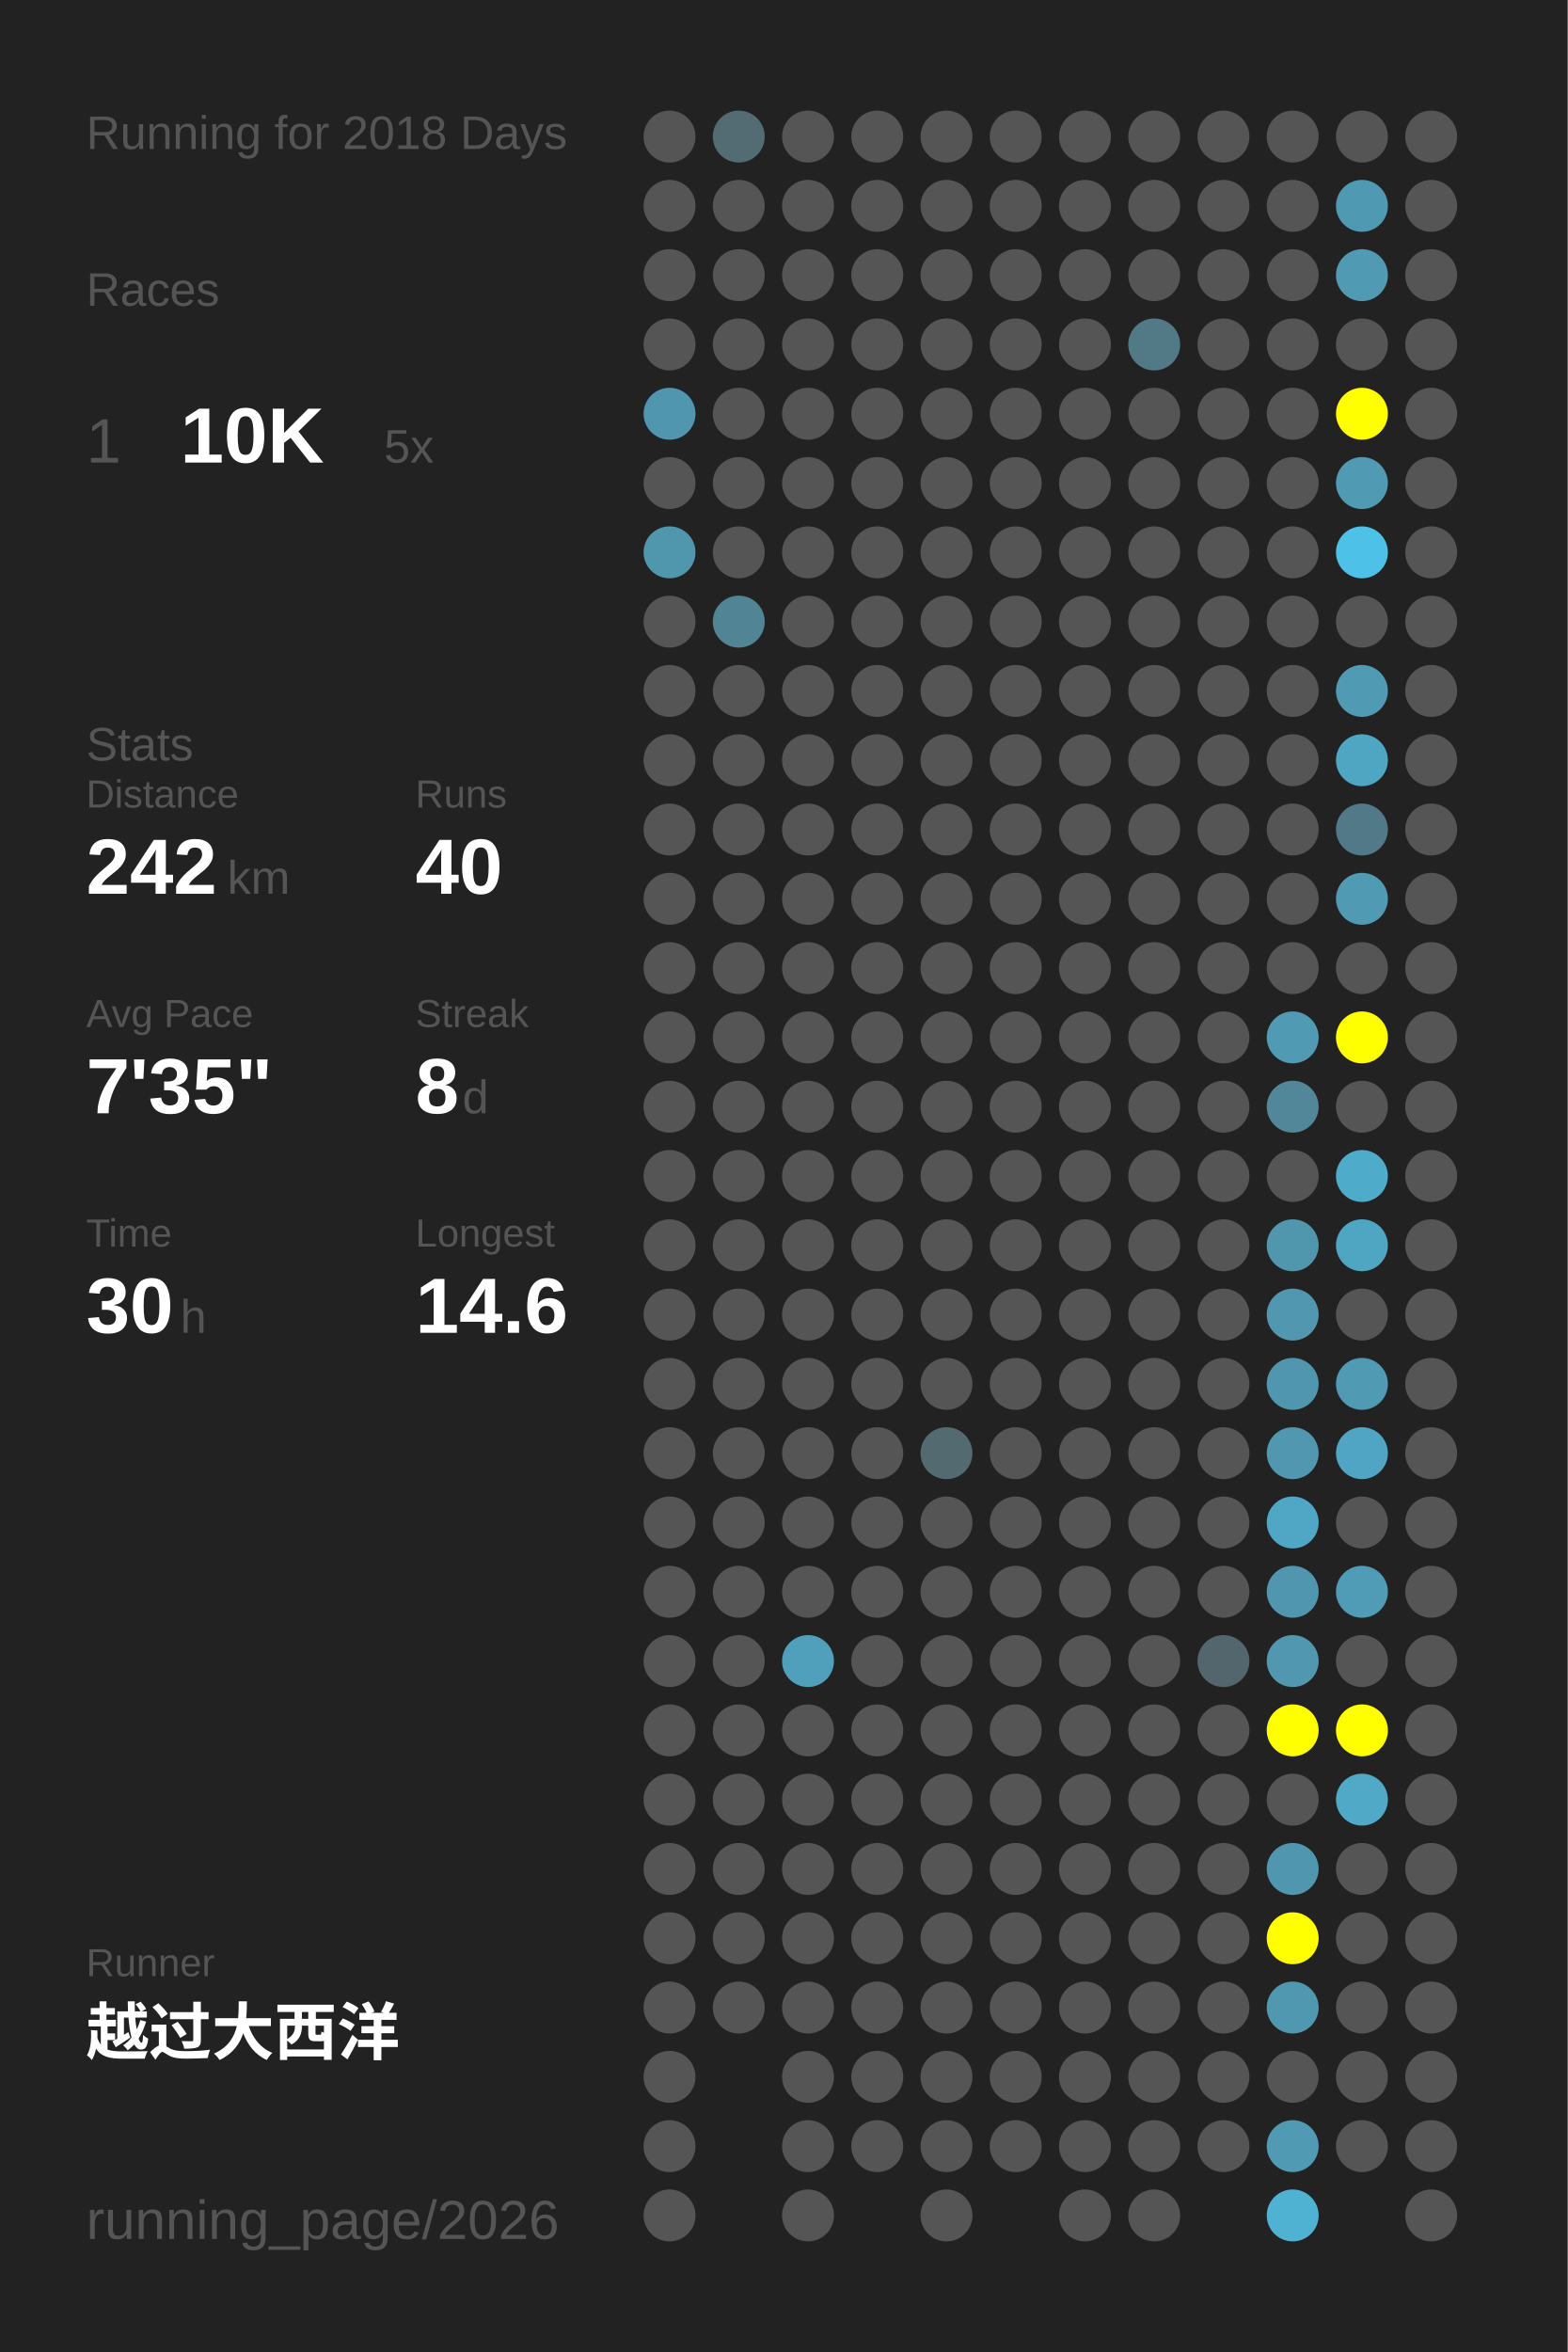
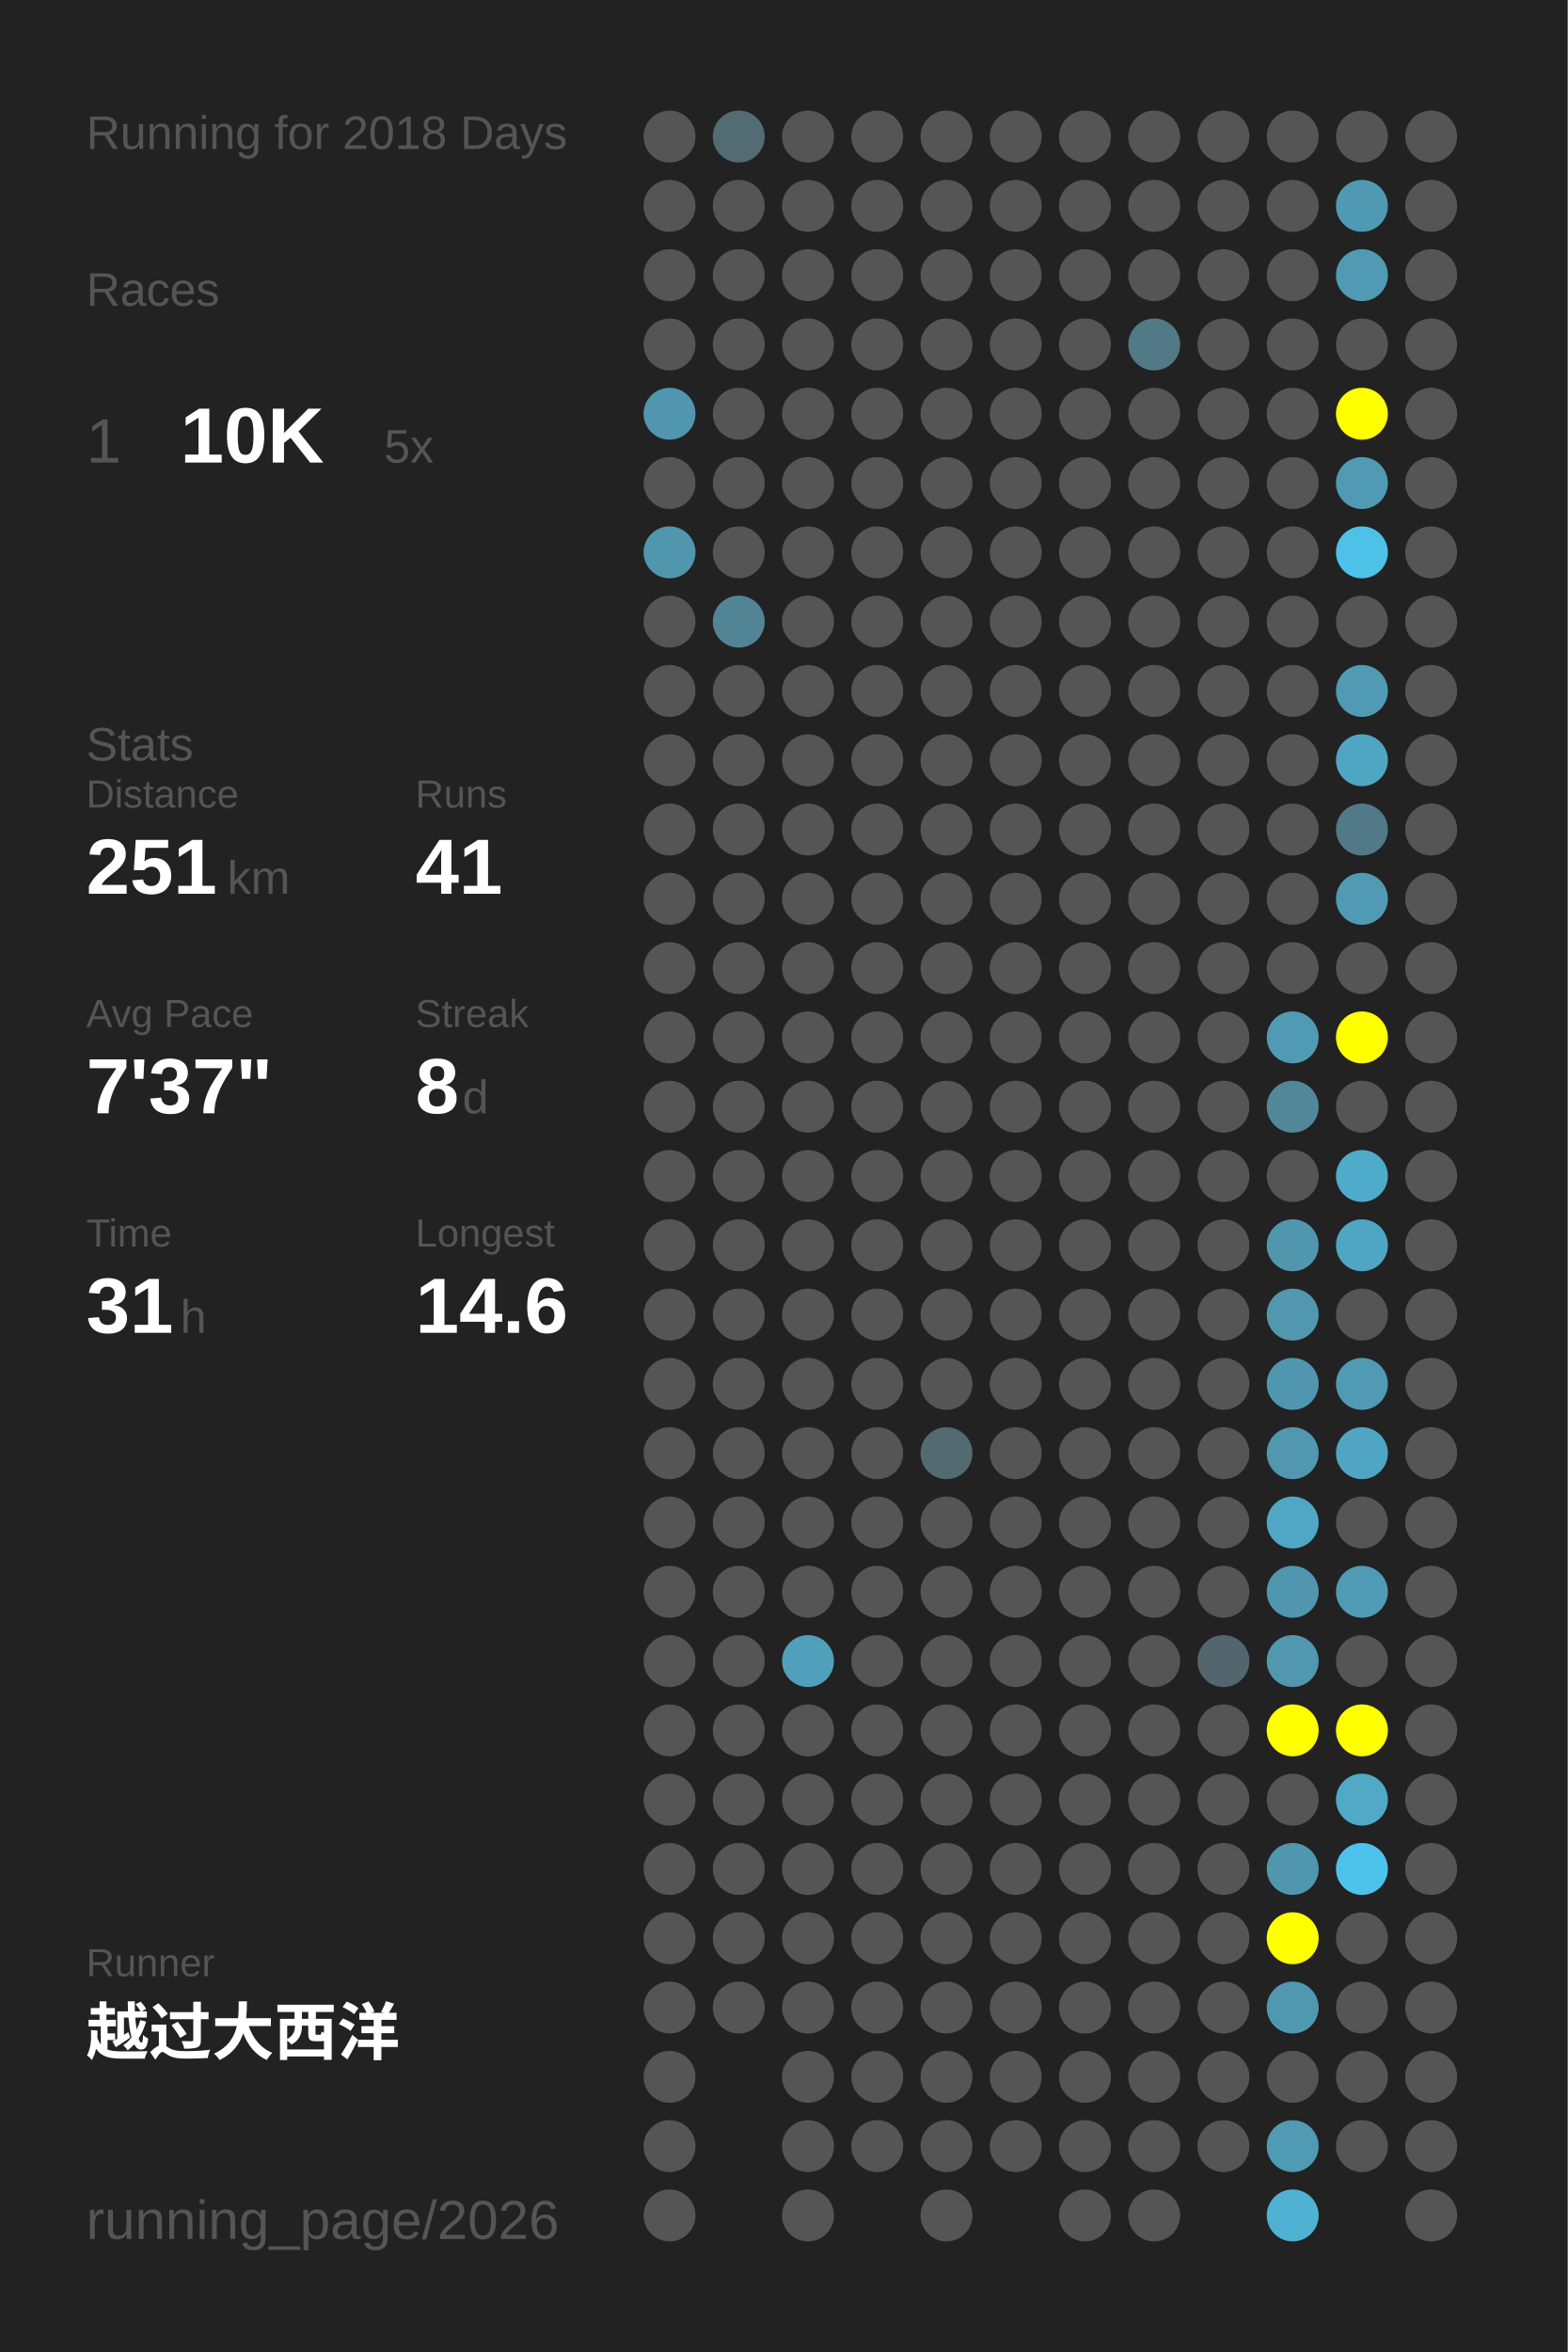
<svg xmlns="http://www.w3.org/2000/svg" baseProfile="full" height="300mm" version="1.1" viewBox="0,0,200,300" width="200mm">
  <defs />
  <rect fill="#222222" height="300" width="200" x="0" y="0" />
  <text fill="#555555" style="font-size:6px; font-family:Arial;" x="11" y="19">Running for 2018 Days</text>
  <text fill="#555555" style="font-size:6px; font-family:Arial;" x="11" y="39">Races</text>
  <text fill="#555555" style="font-size:8px; font-family:Arial;" x="11" y="59">1</text>
  <text fill="#FFFFFF" style="font-size:10px; font-family:Arial; font-weight:bold;" x="23" y="59">10K</text>
  <text fill="#555555" style="font-size:6px; font-family:Arial;" x="49" y="59">5x</text>
  <text fill="#555555" style="font-size:6px; font-family:Arial;" x="11" y="97">Stats</text>
  <text fill="#555555" style="font-size:5px; font-family:Arial;" x="11" y="103">Distance</text>
-   <text fill="#FFFFFF" style="font-size:10px; font-family:Arial; font-weight:bold;" x="11" y="114">242</text>
+   <text fill="#FFFFFF" style="font-size:10px; font-family:Arial; font-weight:bold;" x="11" y="114">251</text>
  <text fill="#555555" style="font-size:6px; font-family:Arial;" x="29" y="114">km</text>
  <text fill="#555555" style="font-size:5px; font-family:Arial;" x="53" y="103">Runs</text>
-   <text fill="#FFFFFF" style="font-size:10px; font-family:Arial; font-weight:bold;" x="53" y="114">40</text>
+   <text fill="#FFFFFF" style="font-size:10px; font-family:Arial; font-weight:bold;" x="53" y="114">41</text>
  <text fill="#555555" style="font-size:5px; font-family:Arial;" x="11" y="131">Avg Pace</text>
-   <text fill="#FFFFFF" style="font-size:10px; font-family:Arial; font-weight:bold;" x="11" y="142">7'35"</text>
+   <text fill="#FFFFFF" style="font-size:10px; font-family:Arial; font-weight:bold;" x="11" y="142">7'37"</text>
  <text fill="#555555" style="font-size:5px; font-family:Arial;" x="53" y="131">Streak</text>
  <text fill="#FFFFFF" style="font-size:10px; font-family:Arial; font-weight:bold;" x="53" y="142">8</text>
  <text fill="#555555" style="font-size:6px; font-family:Arial;" x="59" y="142">d</text>
  <text fill="#555555" style="font-size:5px; font-family:Arial;" x="11" y="159">Time</text>
-   <text fill="#FFFFFF" style="font-size:10px; font-family:Arial; font-weight:bold;" x="11" y="170">30</text>
+   <text fill="#FFFFFF" style="font-size:10px; font-family:Arial; font-weight:bold;" x="11" y="170">31</text>
  <text fill="#555555" style="font-size:6px; font-family:Arial;" x="23" y="170">h</text>
  <text fill="#555555" style="font-size:5px; font-family:Arial;" x="53" y="159">Longest</text>
  <text fill="#FFFFFF" style="font-size:10px; font-family:Arial; font-weight:bold;" x="53" y="170">14.6</text>
  <text fill="#555555" style="font-size:5px; font-family:Arial;" x="11" y="252.065">Runner</text>
  <text fill="#FFFFFF" style="font-size:8px; font-family:Arial; font-weight:bold;" x="11" y="262.065">越过大西洋</text>
  <text fill="#555555" style="font-size:7px; font-family:Arial;" x="11" y="285.581">running_page/2026</text>
  <circle cx="85.417" cy="17.419" fill="#555555" r="3.312" />
  <circle cx="85.417" cy="26.258" fill="#555555" r="3.312" />
  <circle cx="85.417" cy="35.097" fill="#555555" r="3.312" />
  <circle cx="85.417" cy="43.935" fill="#555555" r="3.312" />
  <circle cx="85.417" cy="52.774" fill="#5096ae" r="3.312" />
  <circle cx="85.417" cy="61.613" fill="#555555" r="3.312" />
  <circle cx="85.417" cy="70.452" fill="#5096ad" r="3.312" />
  <circle cx="85.417" cy="79.29" fill="#555555" r="3.312" />
  <circle cx="85.417" cy="88.129" fill="#555555" r="3.312" />
  <circle cx="85.417" cy="96.968" fill="#555555" r="3.312" />
  <circle cx="85.417" cy="105.806" fill="#555555" r="3.312" />
  <circle cx="85.417" cy="114.645" fill="#555555" r="3.312" />
  <circle cx="85.417" cy="123.484" fill="#555555" r="3.312" />
  <circle cx="85.417" cy="132.323" fill="#555555" r="3.312" />
  <circle cx="85.417" cy="141.161" fill="#555555" r="3.312" />
  <circle cx="85.417" cy="150" fill="#555555" r="3.312" />
  <circle cx="85.417" cy="158.839" fill="#555555" r="3.312" />
  <circle cx="85.417" cy="167.677" fill="#555555" r="3.312" />
  <circle cx="85.417" cy="176.516" fill="#555555" r="3.312" />
  <circle cx="85.417" cy="185.355" fill="#555555" r="3.312" />
  <circle cx="85.417" cy="194.194" fill="#555555" r="3.312" />
  <circle cx="85.417" cy="203.032" fill="#555555" r="3.312" />
  <circle cx="85.417" cy="211.871" fill="#555555" r="3.312" />
  <circle cx="85.417" cy="220.71" fill="#555555" r="3.312" />
  <circle cx="85.417" cy="229.548" fill="#555555" r="3.312" />
  <circle cx="85.417" cy="238.387" fill="#555555" r="3.312" />
  <circle cx="85.417" cy="247.226" fill="#555555" r="3.312" />
  <circle cx="85.417" cy="256.065" fill="#555555" r="3.312" />
  <circle cx="85.417" cy="264.903" fill="#555555" r="3.312" />
  <circle cx="85.417" cy="273.742" fill="#555555" r="3.312" />
  <circle cx="85.417" cy="282.581" fill="#555555" r="3.312" />
  <circle cx="94.25" cy="17.419" fill="#536b73" r="3.312" />
  <circle cx="94.25" cy="26.258" fill="#555555" r="3.312" />
  <circle cx="94.25" cy="35.097" fill="#555555" r="3.312" />
  <circle cx="94.25" cy="43.935" fill="#555555" r="3.312" />
  <circle cx="94.25" cy="52.774" fill="#555555" r="3.312" />
  <circle cx="94.25" cy="61.613" fill="#555555" r="3.312" />
  <circle cx="94.25" cy="70.452" fill="#555555" r="3.312" />
  <circle cx="94.25" cy="79.29" fill="#518495" r="3.312" />
  <circle cx="94.25" cy="88.129" fill="#555555" r="3.312" />
  <circle cx="94.25" cy="96.968" fill="#555555" r="3.312" />
  <circle cx="94.25" cy="105.806" fill="#555555" r="3.312" />
  <circle cx="94.25" cy="114.645" fill="#555555" r="3.312" />
  <circle cx="94.25" cy="123.484" fill="#555555" r="3.312" />
  <circle cx="94.25" cy="132.323" fill="#555555" r="3.312" />
  <circle cx="94.25" cy="141.161" fill="#555555" r="3.312" />
  <circle cx="94.25" cy="150" fill="#555555" r="3.312" />
  <circle cx="94.25" cy="158.839" fill="#555555" r="3.312" />
  <circle cx="94.25" cy="167.677" fill="#555555" r="3.312" />
  <circle cx="94.25" cy="176.516" fill="#555555" r="3.312" />
  <circle cx="94.25" cy="185.355" fill="#555555" r="3.312" />
  <circle cx="94.25" cy="194.194" fill="#555555" r="3.312" />
  <circle cx="94.25" cy="203.032" fill="#555555" r="3.312" />
  <circle cx="94.25" cy="211.871" fill="#555555" r="3.312" />
  <circle cx="94.25" cy="220.71" fill="#555555" r="3.312" />
  <circle cx="94.25" cy="229.548" fill="#555555" r="3.312" />
  <circle cx="94.25" cy="238.387" fill="#555555" r="3.312" />
  <circle cx="94.25" cy="247.226" fill="#555555" r="3.312" />
  <circle cx="94.25" cy="256.065" fill="#555555" r="3.312" />
  <circle cx="103.083" cy="17.419" fill="#555555" r="3.312" />
  <circle cx="103.083" cy="26.258" fill="#555555" r="3.312" />
  <circle cx="103.083" cy="35.097" fill="#555555" r="3.312" />
  <circle cx="103.083" cy="43.935" fill="#555555" r="3.312" />
  <circle cx="103.083" cy="52.774" fill="#555555" r="3.312" />
  <circle cx="103.083" cy="61.613" fill="#555555" r="3.312" />
  <circle cx="103.083" cy="70.452" fill="#555555" r="3.312" />
  <circle cx="103.083" cy="79.29" fill="#555555" r="3.312" />
  <circle cx="103.083" cy="88.129" fill="#555555" r="3.312" />
  <circle cx="103.083" cy="96.968" fill="#555555" r="3.312" />
  <circle cx="103.083" cy="105.806" fill="#555555" r="3.312" />
  <circle cx="103.083" cy="114.645" fill="#555555" r="3.312" />
  <circle cx="103.083" cy="123.484" fill="#555555" r="3.312" />
  <circle cx="103.083" cy="132.323" fill="#555555" r="3.312" />
  <circle cx="103.083" cy="141.161" fill="#555555" r="3.312" />
  <circle cx="103.083" cy="150" fill="#555555" r="3.312" />
  <circle cx="103.083" cy="158.839" fill="#555555" r="3.312" />
  <circle cx="103.083" cy="167.677" fill="#555555" r="3.312" />
  <circle cx="103.083" cy="176.516" fill="#555555" r="3.312" />
  <circle cx="103.083" cy="185.355" fill="#555555" r="3.312" />
  <circle cx="103.083" cy="194.194" fill="#555555" r="3.312" />
  <circle cx="103.083" cy="203.032" fill="#555555" r="3.312" />
  <circle cx="103.083" cy="211.871" fill="#50a0bb" r="3.312" />
  <circle cx="103.083" cy="220.71" fill="#555555" r="3.312" />
  <circle cx="103.083" cy="229.548" fill="#555555" r="3.312" />
  <circle cx="103.083" cy="238.387" fill="#555555" r="3.312" />
  <circle cx="103.083" cy="247.226" fill="#555555" r="3.312" />
  <circle cx="103.083" cy="256.065" fill="#555555" r="3.312" />
  <circle cx="103.083" cy="264.903" fill="#555555" r="3.312" />
  <circle cx="103.083" cy="273.742" fill="#555555" r="3.312" />
  <circle cx="103.083" cy="282.581" fill="#555555" r="3.312" />
  <circle cx="111.917" cy="17.419" fill="#555555" r="3.312" />
  <circle cx="111.917" cy="26.258" fill="#555555" r="3.312" />
  <circle cx="111.917" cy="35.097" fill="#555555" r="3.312" />
  <circle cx="111.917" cy="43.935" fill="#555555" r="3.312" />
  <circle cx="111.917" cy="52.774" fill="#555555" r="3.312" />
  <circle cx="111.917" cy="61.613" fill="#555555" r="3.312" />
  <circle cx="111.917" cy="70.452" fill="#555555" r="3.312" />
  <circle cx="111.917" cy="79.29" fill="#555555" r="3.312" />
  <circle cx="111.917" cy="88.129" fill="#555555" r="3.312" />
  <circle cx="111.917" cy="96.968" fill="#555555" r="3.312" />
  <circle cx="111.917" cy="105.806" fill="#555555" r="3.312" />
  <circle cx="111.917" cy="114.645" fill="#555555" r="3.312" />
  <circle cx="111.917" cy="123.484" fill="#555555" r="3.312" />
  <circle cx="111.917" cy="132.323" fill="#555555" r="3.312" />
  <circle cx="111.917" cy="141.161" fill="#555555" r="3.312" />
  <circle cx="111.917" cy="150" fill="#555555" r="3.312" />
  <circle cx="111.917" cy="158.839" fill="#555555" r="3.312" />
  <circle cx="111.917" cy="167.677" fill="#555555" r="3.312" />
  <circle cx="111.917" cy="176.516" fill="#555555" r="3.312" />
  <circle cx="111.917" cy="185.355" fill="#555555" r="3.312" />
  <circle cx="111.917" cy="194.194" fill="#555555" r="3.312" />
  <circle cx="111.917" cy="203.032" fill="#555555" r="3.312" />
  <circle cx="111.917" cy="211.871" fill="#555555" r="3.312" />
  <circle cx="111.917" cy="220.71" fill="#555555" r="3.312" />
  <circle cx="111.917" cy="229.548" fill="#555555" r="3.312" />
  <circle cx="111.917" cy="238.387" fill="#555555" r="3.312" />
  <circle cx="111.917" cy="247.226" fill="#555555" r="3.312" />
  <circle cx="111.917" cy="256.065" fill="#555555" r="3.312" />
  <circle cx="111.917" cy="264.903" fill="#555555" r="3.312" />
  <circle cx="111.917" cy="273.742" fill="#555555" r="3.312" />
  <circle cx="120.75" cy="17.419" fill="#555555" r="3.312" />
  <circle cx="120.75" cy="26.258" fill="#555555" r="3.312" />
  <circle cx="120.75" cy="35.097" fill="#555555" r="3.312" />
  <circle cx="120.75" cy="43.935" fill="#555555" r="3.312" />
  <circle cx="120.75" cy="52.774" fill="#555555" r="3.312" />
  <circle cx="120.75" cy="61.613" fill="#555555" r="3.312" />
  <circle cx="120.75" cy="70.452" fill="#555555" r="3.312" />
  <circle cx="120.75" cy="79.29" fill="#555555" r="3.312" />
  <circle cx="120.75" cy="88.129" fill="#555555" r="3.312" />
  <circle cx="120.75" cy="96.968" fill="#555555" r="3.312" />
  <circle cx="120.75" cy="105.806" fill="#555555" r="3.312" />
  <circle cx="120.75" cy="114.645" fill="#555555" r="3.312" />
  <circle cx="120.75" cy="123.484" fill="#555555" r="3.312" />
  <circle cx="120.75" cy="132.323" fill="#555555" r="3.312" />
  <circle cx="120.75" cy="141.161" fill="#555555" r="3.312" />
  <circle cx="120.75" cy="150" fill="#555555" r="3.312" />
  <circle cx="120.75" cy="158.839" fill="#555555" r="3.312" />
  <circle cx="120.75" cy="167.677" fill="#555555" r="3.312" />
  <circle cx="120.75" cy="176.516" fill="#555555" r="3.312" />
  <circle cx="120.75" cy="185.355" fill="#536a71" r="3.312" />
  <circle cx="120.75" cy="194.194" fill="#555555" r="3.312" />
  <circle cx="120.75" cy="203.032" fill="#555555" r="3.312" />
  <circle cx="120.75" cy="211.871" fill="#555555" r="3.312" />
  <circle cx="120.75" cy="220.71" fill="#555555" r="3.312" />
  <circle cx="120.75" cy="229.548" fill="#555555" r="3.312" />
  <circle cx="120.75" cy="238.387" fill="#555555" r="3.312" />
  <circle cx="120.75" cy="247.226" fill="#555555" r="3.312" />
  <circle cx="120.75" cy="256.065" fill="#555555" r="3.312" />
  <circle cx="120.75" cy="264.903" fill="#555555" r="3.312" />
  <circle cx="120.75" cy="273.742" fill="#555555" r="3.312" />
  <circle cx="120.75" cy="282.581" fill="#555555" r="3.312" />
  <circle cx="129.583" cy="17.419" fill="#555555" r="3.312" />
  <circle cx="129.583" cy="26.258" fill="#555555" r="3.312" />
  <circle cx="129.583" cy="35.097" fill="#555555" r="3.312" />
  <circle cx="129.583" cy="43.935" fill="#555555" r="3.312" />
  <circle cx="129.583" cy="52.774" fill="#555555" r="3.312" />
  <circle cx="129.583" cy="61.613" fill="#555555" r="3.312" />
  <circle cx="129.583" cy="70.452" fill="#555555" r="3.312" />
  <circle cx="129.583" cy="79.29" fill="#555555" r="3.312" />
  <circle cx="129.583" cy="88.129" fill="#555555" r="3.312" />
  <circle cx="129.583" cy="96.968" fill="#555555" r="3.312" />
  <circle cx="129.583" cy="105.806" fill="#555555" r="3.312" />
  <circle cx="129.583" cy="114.645" fill="#555555" r="3.312" />
  <circle cx="129.583" cy="123.484" fill="#555555" r="3.312" />
  <circle cx="129.583" cy="132.323" fill="#555555" r="3.312" />
  <circle cx="129.583" cy="141.161" fill="#555555" r="3.312" />
  <circle cx="129.583" cy="150" fill="#555555" r="3.312" />
  <circle cx="129.583" cy="158.839" fill="#555555" r="3.312" />
  <circle cx="129.583" cy="167.677" fill="#555555" r="3.312" />
  <circle cx="129.583" cy="176.516" fill="#555555" r="3.312" />
  <circle cx="129.583" cy="185.355" fill="#555555" r="3.312" />
  <circle cx="129.583" cy="194.194" fill="#555555" r="3.312" />
  <circle cx="129.583" cy="203.032" fill="#555555" r="3.312" />
  <circle cx="129.583" cy="211.871" fill="#555555" r="3.312" />
  <circle cx="129.583" cy="220.71" fill="#555555" r="3.312" />
  <circle cx="129.583" cy="229.548" fill="#555555" r="3.312" />
  <circle cx="129.583" cy="238.387" fill="#555555" r="3.312" />
  <circle cx="129.583" cy="247.226" fill="#555555" r="3.312" />
  <circle cx="129.583" cy="256.065" fill="#555555" r="3.312" />
  <circle cx="129.583" cy="264.903" fill="#555555" r="3.312" />
  <circle cx="129.583" cy="273.742" fill="#555555" r="3.312" />
  <circle cx="138.417" cy="17.419" fill="#555555" r="3.312" />
  <circle cx="138.417" cy="26.258" fill="#555555" r="3.312" />
  <circle cx="138.417" cy="35.097" fill="#555555" r="3.312" />
  <circle cx="138.417" cy="43.935" fill="#555555" r="3.312" />
  <circle cx="138.417" cy="52.774" fill="#555555" r="3.312" />
  <circle cx="138.417" cy="61.613" fill="#555555" r="3.312" />
  <circle cx="138.417" cy="70.452" fill="#555555" r="3.312" />
  <circle cx="138.417" cy="79.29" fill="#555555" r="3.312" />
  <circle cx="138.417" cy="88.129" fill="#555555" r="3.312" />
  <circle cx="138.417" cy="96.968" fill="#555555" r="3.312" />
  <circle cx="138.417" cy="105.806" fill="#555555" r="3.312" />
  <circle cx="138.417" cy="114.645" fill="#555555" r="3.312" />
  <circle cx="138.417" cy="123.484" fill="#555555" r="3.312" />
  <circle cx="138.417" cy="132.323" fill="#555555" r="3.312" />
  <circle cx="138.417" cy="141.161" fill="#555555" r="3.312" />
  <circle cx="138.417" cy="150" fill="#555555" r="3.312" />
  <circle cx="138.417" cy="158.839" fill="#555555" r="3.312" />
  <circle cx="138.417" cy="167.677" fill="#555555" r="3.312" />
  <circle cx="138.417" cy="176.516" fill="#555555" r="3.312" />
  <circle cx="138.417" cy="185.355" fill="#555555" r="3.312" />
  <circle cx="138.417" cy="194.194" fill="#555555" r="3.312" />
  <circle cx="138.417" cy="203.032" fill="#555555" r="3.312" />
  <circle cx="138.417" cy="211.871" fill="#555555" r="3.312" />
  <circle cx="138.417" cy="220.71" fill="#555555" r="3.312" />
  <circle cx="138.417" cy="229.548" fill="#555555" r="3.312" />
  <circle cx="138.417" cy="238.387" fill="#555555" r="3.312" />
  <circle cx="138.417" cy="247.226" fill="#555555" r="3.312" />
  <circle cx="138.417" cy="256.065" fill="#555555" r="3.312" />
  <circle cx="138.417" cy="264.903" fill="#555555" r="3.312" />
  <circle cx="138.417" cy="273.742" fill="#555555" r="3.312" />
  <circle cx="138.417" cy="282.581" fill="#555555" r="3.312" />
  <circle cx="147.25" cy="17.419" fill="#555555" r="3.312" />
  <circle cx="147.25" cy="26.258" fill="#555555" r="3.312" />
  <circle cx="147.25" cy="35.097" fill="#555555" r="3.312" />
  <circle cx="147.25" cy="43.935" fill="#527986" r="3.312" />
  <circle cx="147.25" cy="52.774" fill="#555555" r="3.312" />
  <circle cx="147.25" cy="61.613" fill="#555555" r="3.312" />
  <circle cx="147.25" cy="70.452" fill="#555555" r="3.312" />
  <circle cx="147.25" cy="79.29" fill="#555555" r="3.312" />
  <circle cx="147.25" cy="88.129" fill="#555555" r="3.312" />
  <circle cx="147.25" cy="96.968" fill="#555555" r="3.312" />
  <circle cx="147.25" cy="105.806" fill="#555555" r="3.312" />
  <circle cx="147.25" cy="114.645" fill="#555555" r="3.312" />
  <circle cx="147.25" cy="123.484" fill="#555555" r="3.312" />
  <circle cx="147.25" cy="132.323" fill="#555555" r="3.312" />
  <circle cx="147.25" cy="141.161" fill="#555555" r="3.312" />
  <circle cx="147.25" cy="150" fill="#555555" r="3.312" />
  <circle cx="147.25" cy="158.839" fill="#555555" r="3.312" />
  <circle cx="147.25" cy="167.677" fill="#555555" r="3.312" />
  <circle cx="147.25" cy="176.516" fill="#555555" r="3.312" />
  <circle cx="147.25" cy="185.355" fill="#555555" r="3.312" />
  <circle cx="147.25" cy="194.194" fill="#555555" r="3.312" />
  <circle cx="147.25" cy="203.032" fill="#555555" r="3.312" />
  <circle cx="147.25" cy="211.871" fill="#555555" r="3.312" />
  <circle cx="147.25" cy="220.71" fill="#555555" r="3.312" />
  <circle cx="147.25" cy="229.548" fill="#555555" r="3.312" />
  <circle cx="147.25" cy="238.387" fill="#555555" r="3.312" />
  <circle cx="147.25" cy="247.226" fill="#555555" r="3.312" />
  <circle cx="147.25" cy="256.065" fill="#555555" r="3.312" />
  <circle cx="147.25" cy="264.903" fill="#555555" r="3.312" />
  <circle cx="147.25" cy="273.742" fill="#555555" r="3.312" />
  <circle cx="147.25" cy="282.581" fill="#555555" r="3.312" />
  <circle cx="156.083" cy="17.419" fill="#555555" r="3.312" />
  <circle cx="156.083" cy="26.258" fill="#555555" r="3.312" />
  <circle cx="156.083" cy="35.097" fill="#555555" r="3.312" />
  <circle cx="156.083" cy="43.935" fill="#555555" r="3.312" />
  <circle cx="156.083" cy="52.774" fill="#555555" r="3.312" />
  <circle cx="156.083" cy="61.613" fill="#555555" r="3.312" />
  <circle cx="156.083" cy="70.452" fill="#555555" r="3.312" />
  <circle cx="156.083" cy="79.29" fill="#555555" r="3.312" />
  <circle cx="156.083" cy="88.129" fill="#555555" r="3.312" />
  <circle cx="156.083" cy="96.968" fill="#555555" r="3.312" />
  <circle cx="156.083" cy="105.806" fill="#555555" r="3.312" />
  <circle cx="156.083" cy="114.645" fill="#555555" r="3.312" />
  <circle cx="156.083" cy="123.484" fill="#555555" r="3.312" />
  <circle cx="156.083" cy="132.323" fill="#555555" r="3.312" />
  <circle cx="156.083" cy="141.161" fill="#555555" r="3.312" />
  <circle cx="156.083" cy="150" fill="#555555" r="3.312" />
  <circle cx="156.083" cy="158.839" fill="#555555" r="3.312" />
  <circle cx="156.083" cy="167.677" fill="#555555" r="3.312" />
  <circle cx="156.083" cy="176.516" fill="#555555" r="3.312" />
  <circle cx="156.083" cy="185.355" fill="#555555" r="3.312" />
  <circle cx="156.083" cy="194.194" fill="#555555" r="3.312" />
  <circle cx="156.083" cy="203.032" fill="#555555" r="3.312" />
  <circle cx="156.083" cy="211.871" fill="#53666d" r="3.312" />
  <circle cx="156.083" cy="220.71" fill="#555555" r="3.312" />
  <circle cx="156.083" cy="229.548" fill="#555555" r="3.312" />
  <circle cx="156.083" cy="238.387" fill="#555555" r="3.312" />
  <circle cx="156.083" cy="247.226" fill="#555555" r="3.312" />
  <circle cx="156.083" cy="256.065" fill="#555555" r="3.312" />
  <circle cx="156.083" cy="264.903" fill="#555555" r="3.312" />
  <circle cx="156.083" cy="273.742" fill="#555555" r="3.312" />
  <circle cx="164.917" cy="17.419" fill="#555555" r="3.312" />
  <circle cx="164.917" cy="26.258" fill="#555555" r="3.312" />
  <circle cx="164.917" cy="35.097" fill="#555555" r="3.312" />
  <circle cx="164.917" cy="43.935" fill="#555555" r="3.312" />
  <circle cx="164.917" cy="52.774" fill="#555555" r="3.312" />
  <circle cx="164.917" cy="61.613" fill="#555555" r="3.312" />
  <circle cx="164.917" cy="70.452" fill="#555555" r="3.312" />
  <circle cx="164.917" cy="79.29" fill="#555555" r="3.312" />
  <circle cx="164.917" cy="88.129" fill="#555555" r="3.312" />
  <circle cx="164.917" cy="96.968" fill="#555555" r="3.312" />
  <circle cx="164.917" cy="105.806" fill="#555555" r="3.312" />
  <circle cx="164.917" cy="114.645" fill="#555555" r="3.312" />
  <circle cx="164.917" cy="123.484" fill="#555555" r="3.312" />
  <circle cx="164.917" cy="132.323" fill="#509ab3" r="3.312" />
  <circle cx="164.917" cy="141.161" fill="#518799" r="3.312" />
  <circle cx="164.917" cy="150" fill="#555555" r="3.312" />
  <circle cx="164.917" cy="158.839" fill="#5097ae" r="3.312" />
  <circle cx="164.917" cy="167.677" fill="#5097af" r="3.312" />
  <circle cx="164.917" cy="176.516" fill="#5096ae" r="3.312" />
  <circle cx="164.917" cy="185.355" fill="#5097af" r="3.312" />
  <circle cx="164.917" cy="194.194" fill="#4fa7c5" r="3.312" />
  <circle cx="164.917" cy="203.032" fill="#5096ae" r="3.312" />
  <circle cx="164.917" cy="211.871" fill="#5097af" r="3.312" />
  <circle cx="164.917" cy="220.71" fill="#FFFF00" r="3.312" />
  <circle cx="164.917" cy="229.548" fill="#555555" r="3.312" />
  <circle cx="164.917" cy="238.387" fill="#5096ae" r="3.312" />
  <circle cx="164.917" cy="247.226" fill="#FFFF00" r="3.312" />
  <circle cx="164.917" cy="256.065" fill="#5098b0" r="3.312" />
  <circle cx="164.917" cy="264.903" fill="#555555" r="3.312" />
  <circle cx="164.917" cy="273.742" fill="#509ab4" r="3.312" />
  <circle cx="164.917" cy="282.581" fill="#4fb2d3" r="3.312" />
  <circle cx="173.75" cy="17.419" fill="#555555" r="3.312" />
  <circle cx="173.75" cy="26.258" fill="#5099b2" r="3.312" />
  <circle cx="173.75" cy="35.097" fill="#509ab3" r="3.312" />
  <circle cx="173.75" cy="43.935" fill="#555555" r="3.312" />
  <circle cx="173.75" cy="52.774" fill="#FFFF00" r="3.312" />
  <circle cx="173.75" cy="61.613" fill="#509ab3" r="3.312" />
  <circle cx="173.75" cy="70.452" fill="#4ec1e8" r="3.312" />
  <circle cx="173.75" cy="79.29" fill="#555555" r="3.312" />
  <circle cx="173.75" cy="88.129" fill="#509ab3" r="3.312" />
  <circle cx="173.75" cy="96.968" fill="#4fa6c3" r="3.312" />
  <circle cx="173.75" cy="105.806" fill="#527987" r="3.312" />
  <circle cx="173.75" cy="114.645" fill="#509ab3" r="3.312" />
  <circle cx="173.75" cy="123.484" fill="#555555" r="3.312" />
  <circle cx="173.75" cy="132.323" fill="#FFFF00" r="3.312" />
  <circle cx="173.75" cy="141.161" fill="#555555" r="3.312" />
  <circle cx="173.75" cy="150" fill="#4fabca" r="3.312" />
  <circle cx="173.75" cy="158.839" fill="#4fa6c3" r="3.312" />
  <circle cx="173.75" cy="167.677" fill="#555555" r="3.312" />
  <circle cx="173.75" cy="176.516" fill="#509ab3" r="3.312" />
  <circle cx="173.75" cy="185.355" fill="#4fa5c3" r="3.312" />
  <circle cx="173.75" cy="194.194" fill="#555555" r="3.312" />
  <circle cx="173.75" cy="203.032" fill="#509bb5" r="3.312" />
  <circle cx="173.75" cy="211.871" fill="#555555" r="3.312" />
  <circle cx="173.75" cy="220.71" fill="#FFFF00" r="3.312" />
  <circle cx="173.75" cy="229.548" fill="#4fa9c7" r="3.312" />
-   <circle cx="173.75" cy="238.387" fill="#555555" r="3.312" />
+   <circle cx="173.75" cy="238.387" fill="#4dc2ea" r="3.312" />
  <circle cx="173.75" cy="247.226" fill="#555555" r="3.312" />
  <circle cx="173.75" cy="256.065" fill="#555555" r="3.312" />
  <circle cx="173.75" cy="264.903" fill="#555555" r="3.312" />
  <circle cx="173.75" cy="273.742" fill="#555555" r="3.312" />
  <circle cx="182.583" cy="17.419" fill="#555555" r="3.312" />
  <circle cx="182.583" cy="26.258" fill="#555555" r="3.312" />
  <circle cx="182.583" cy="35.097" fill="#555555" r="3.312" />
  <circle cx="182.583" cy="43.935" fill="#555555" r="3.312" />
  <circle cx="182.583" cy="52.774" fill="#555555" r="3.312" />
  <circle cx="182.583" cy="61.613" fill="#555555" r="3.312" />
  <circle cx="182.583" cy="70.452" fill="#555555" r="3.312" />
  <circle cx="182.583" cy="79.29" fill="#555555" r="3.312" />
  <circle cx="182.583" cy="88.129" fill="#555555" r="3.312" />
  <circle cx="182.583" cy="96.968" fill="#555555" r="3.312" />
  <circle cx="182.583" cy="105.806" fill="#555555" r="3.312" />
  <circle cx="182.583" cy="114.645" fill="#555555" r="3.312" />
  <circle cx="182.583" cy="123.484" fill="#555555" r="3.312" />
  <circle cx="182.583" cy="132.323" fill="#555555" r="3.312" />
  <circle cx="182.583" cy="141.161" fill="#555555" r="3.312" />
  <circle cx="182.583" cy="150" fill="#555555" r="3.312" />
  <circle cx="182.583" cy="158.839" fill="#555555" r="3.312" />
  <circle cx="182.583" cy="167.677" fill="#555555" r="3.312" />
  <circle cx="182.583" cy="176.516" fill="#555555" r="3.312" />
  <circle cx="182.583" cy="185.355" fill="#555555" r="3.312" />
  <circle cx="182.583" cy="194.194" fill="#555555" r="3.312" />
  <circle cx="182.583" cy="203.032" fill="#555555" r="3.312" />
  <circle cx="182.583" cy="211.871" fill="#555555" r="3.312" />
  <circle cx="182.583" cy="220.71" fill="#555555" r="3.312" />
  <circle cx="182.583" cy="229.548" fill="#555555" r="3.312" />
  <circle cx="182.583" cy="238.387" fill="#555555" r="3.312" />
  <circle cx="182.583" cy="247.226" fill="#555555" r="3.312" />
  <circle cx="182.583" cy="256.065" fill="#555555" r="3.312" />
  <circle cx="182.583" cy="264.903" fill="#555555" r="3.312" />
  <circle cx="182.583" cy="273.742" fill="#555555" r="3.312" />
  <circle cx="182.583" cy="282.581" fill="#555555" r="3.312" />
</svg>
